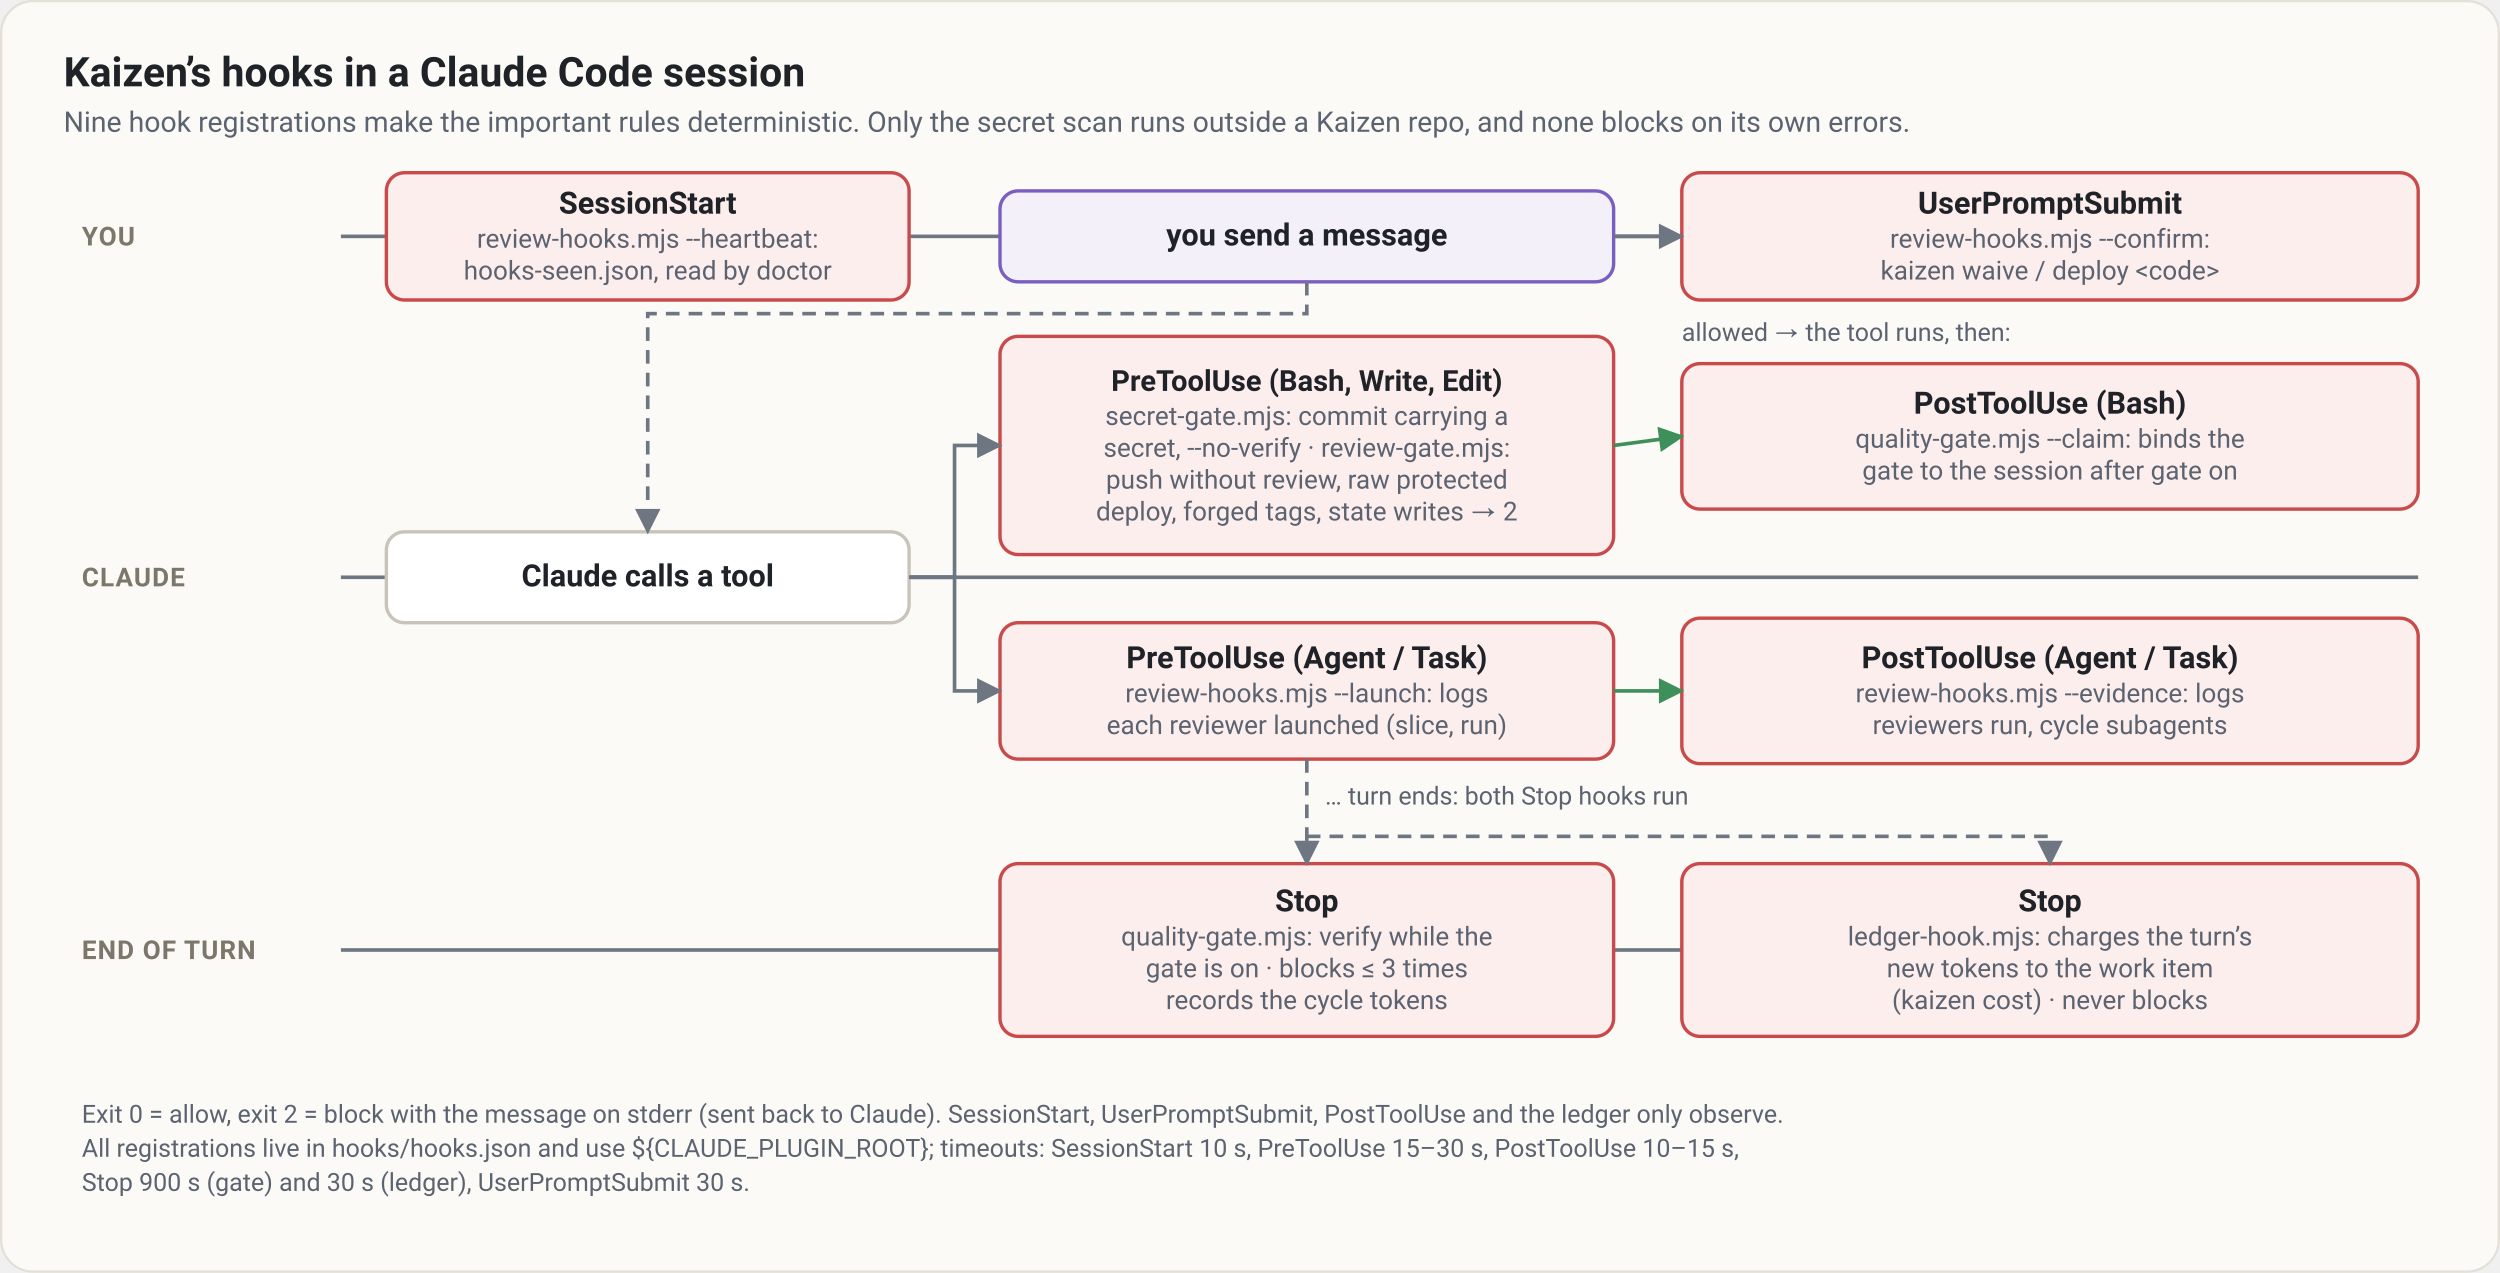
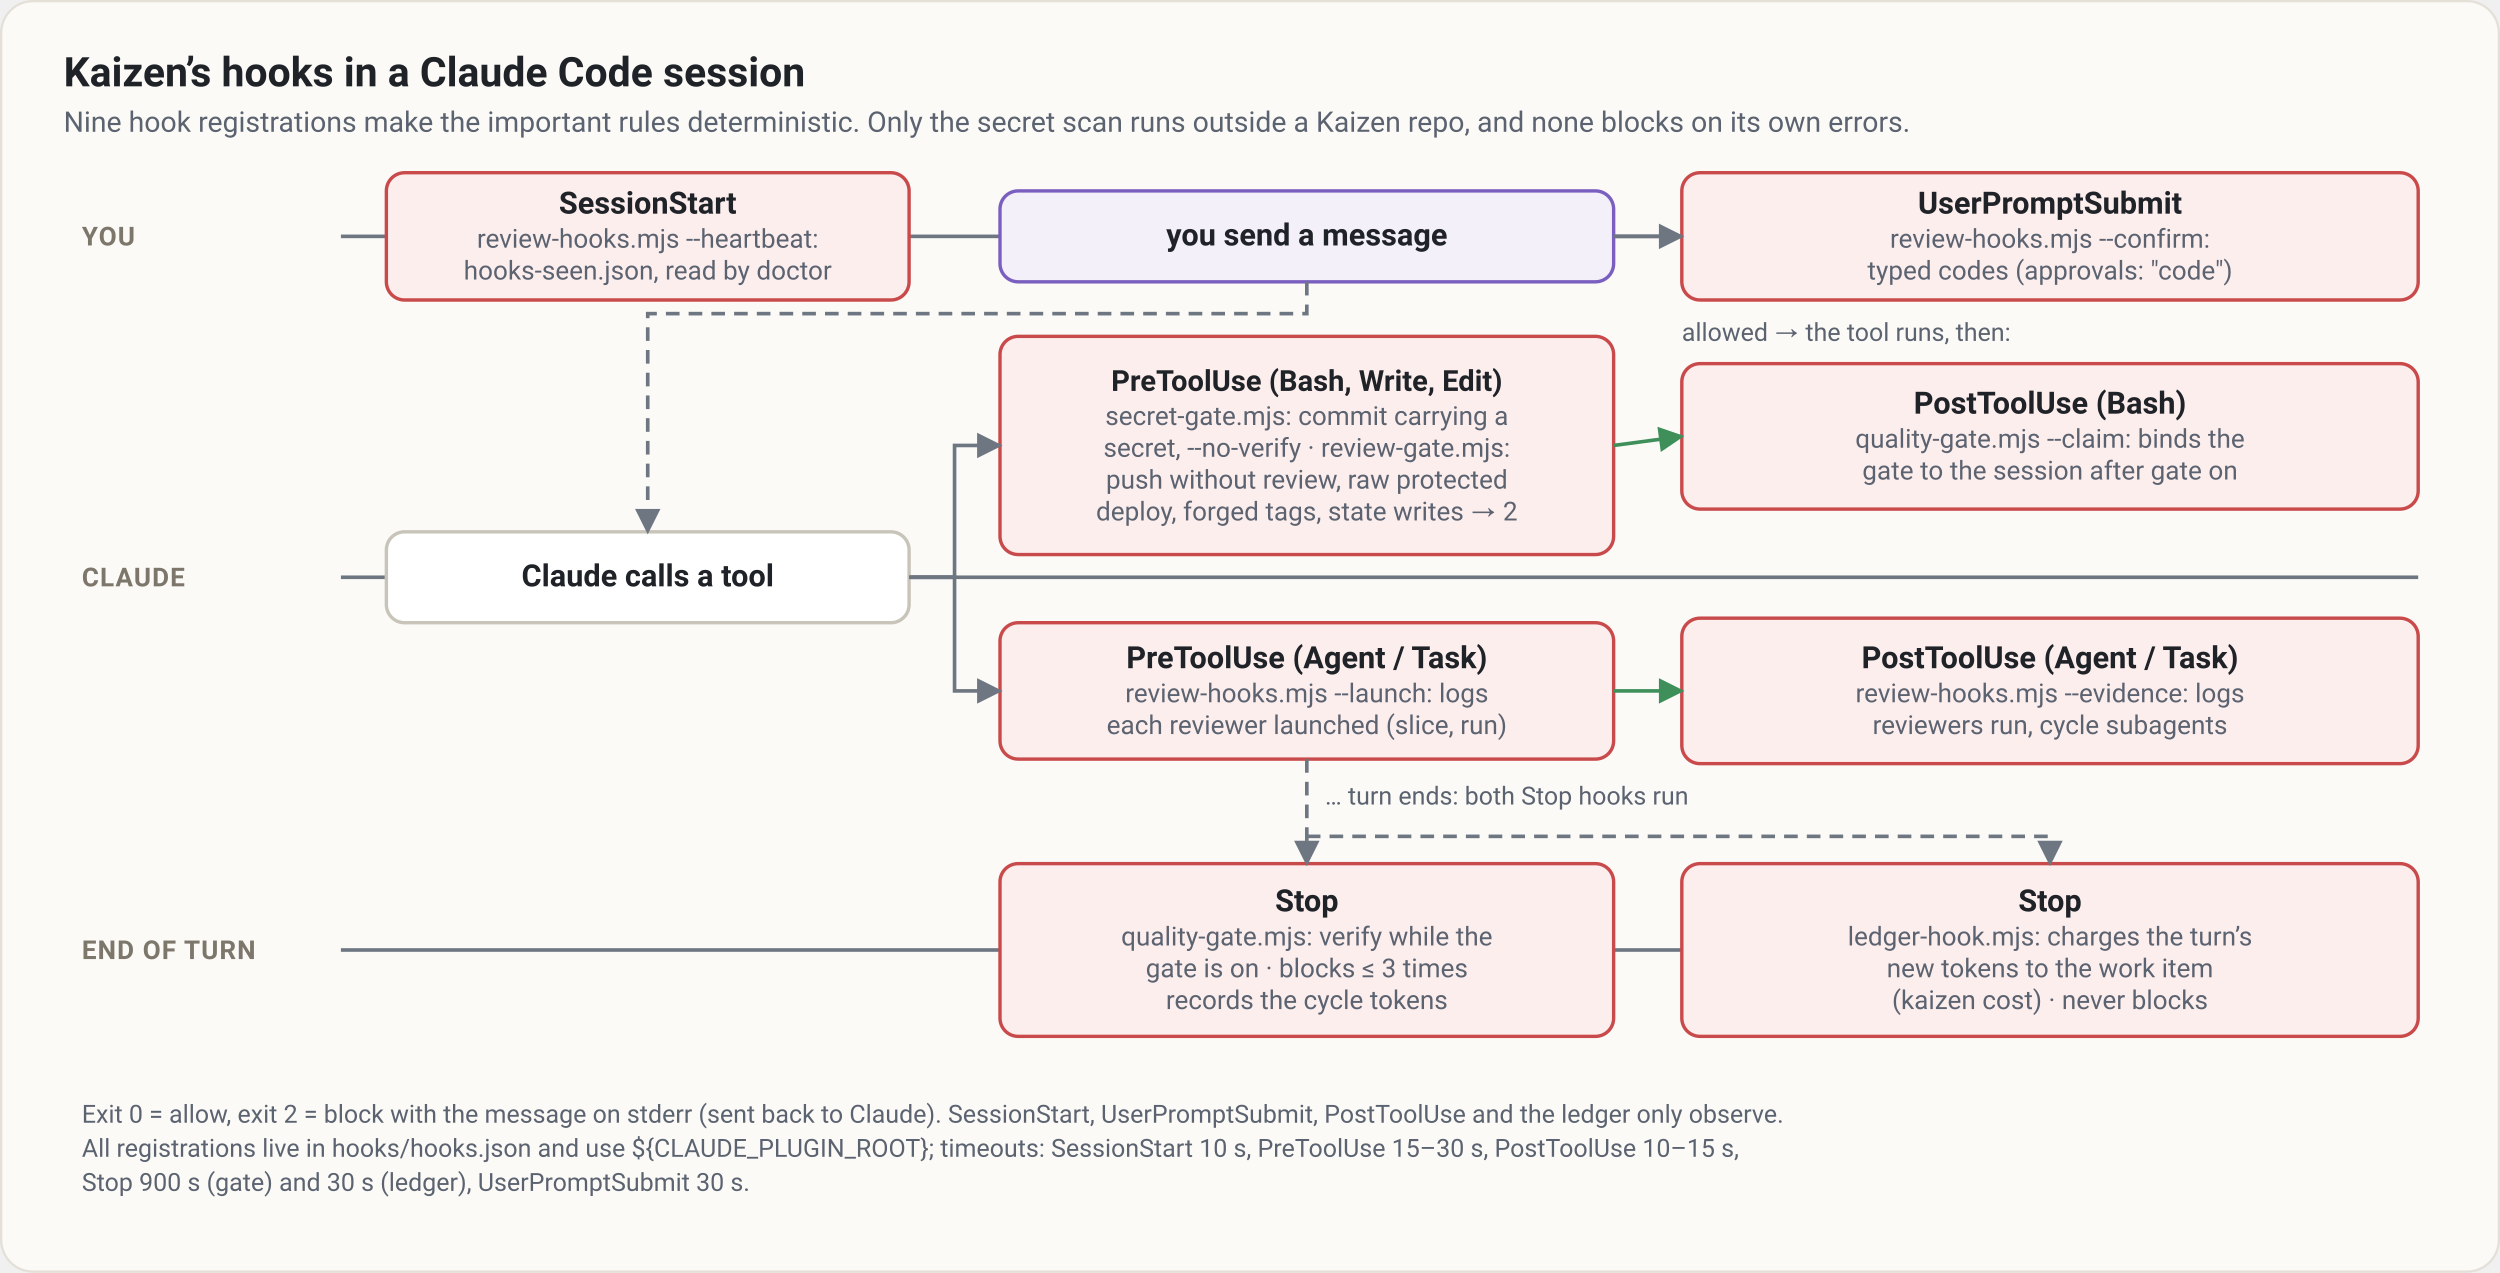
<svg xmlns="http://www.w3.org/2000/svg" width="1100" height="560" viewBox="0 0 1100 560" role="img" aria-labelledby="t d">
  <style>
  .bg { fill: #fbfaf7; stroke: #e4e0d8; }
  text { font-family: ui-sans-serif, system-ui, -apple-system, "Segoe UI", Roboto, Helvetica, Arial, sans-serif; fill: #1f2328; }
  .title { font-size: 18px; font-weight: 700; }
  .desc { font-size: 12.5px; fill: #5c6370; }
  .label { font-size: 13.5px; font-weight: 600; }
  .t12 { font-size: 12px; }
  .sub { font-size: 11.5px; fill: #5c6370; }
  .small { font-size: 11px; fill: #5c6370; }
  .edge { font-size: 11px; fill: #5c6370; }
  .mono { font-family: ui-monospace, SFMono-Regular, Menlo, Consolas, monospace; }
  .skill { fill: #fdf1ea; stroke: #d97757; }
  .ops { fill: #e8f5f4; stroke: #2e8a83; stroke-dasharray: 6 3; }
  .artifact { fill: #edf2fb; stroke: #5b7fbf; }
  .gate { fill: #fdeeee; stroke: #c94a4a; }
  .agent { fill: #ecf6ef; stroke: #3f8f5a; }
  .outside { fill: #f3f0fa; stroke: #7a5fc0; }
  .state { fill: #fff8e1; stroke: #b8901c; }
  .plain { fill: #ffffff; stroke: #c9c4ba; }
  .region { fill: none; stroke: #b9b3a6; stroke-dasharray: 5 4; }
  .regionlabel { font-size: 11.5px; font-weight: 600; fill: #7d776b; letter-spacing: .04em; }
  .band { fill: #fff4dd; stroke: #d6a645; }
  .line { fill: none; stroke: #6e7681; stroke-width: 1.6; }
  .line.accent { stroke: #d97757; }
  .line.bad { stroke: #c94a4a; }
  .line.ok { stroke: #3f8f5a; }
  .line.blue { stroke: #5b7fbf; }
  .dashed { stroke-dasharray: 6 4; }
  .head { fill: #6e7681; }
  .head.accent { fill: #d97757; }
  .head.bad { fill: #c94a4a; }
  .head.ok { fill: #3f8f5a; }
  .head.blue { fill: #5b7fbf; }
  .pill { fill: #ffffff; stroke: none; }
  @media (prefers-color-scheme: dark) {
    .bg { fill: #161b22; stroke: #30363d; }
    text { fill: #e6edf3; }
    .desc, .sub, .small, .edge { fill: #9aa4b0; }
    .skill { fill: #3a2419; stroke: #e08b6c; }
    .ops { fill: #15302e; stroke: #4fb8ae; }
    .artifact { fill: #1b2638; stroke: #7c9fd8; }
    .gate { fill: #3a1d1f; stroke: #e06c6c; }
    .agent { fill: #18301f; stroke: #5fb07a; }
    .outside { fill: #271f3d; stroke: #a08ae0; }
    .state { fill: #33290f; stroke: #d6b043; }
    .plain { fill: #1f2630; stroke: #4a525d; }
    .region { stroke: #5a6270; }
    .regionlabel { fill: #a39d90; }
    .band { fill: #33290f; stroke: #c99a3b; }
    .line { stroke: #9aa4b0; }
    .line.accent { stroke: #e08b6c; }
    .line.bad { stroke: #e06c6c; }
    .line.ok { stroke: #5fb07a; }
    .line.blue { stroke: #7c9fd8; }
    .head { fill: #9aa4b0; }
    .head.accent { fill: #e08b6c; }
    .head.bad { fill: #e06c6c; }
    .head.ok { fill: #5fb07a; }
    .head.blue { fill: #7c9fd8; }
    .pill { fill: #161b22; }
  }
</style>
  <defs>
    <marker id="h-default" viewBox="0 0 10 10" refX="9" refY="5" markerWidth="7" markerHeight="7" orient="auto-start-reverse">
      <path class="head" d="M0,0 L10,5 L0,10 z" />
    </marker>
    <marker id="s-default" viewBox="0 0 10 10" refX="9" refY="5" markerWidth="7" markerHeight="7" orient="auto-start-reverse">
      <path class="head" d="M0,0 L10,5 L0,10 z" />
    </marker>
    <marker id="h-accent" viewBox="0 0 10 10" refX="9" refY="5" markerWidth="7" markerHeight="7" orient="auto-start-reverse">
      <path class="head accent" d="M0,0 L10,5 L0,10 z" />
    </marker>
    <marker id="s-accent" viewBox="0 0 10 10" refX="9" refY="5" markerWidth="7" markerHeight="7" orient="auto-start-reverse">
      <path class="head accent" d="M0,0 L10,5 L0,10 z" />
    </marker>
    <marker id="h-bad" viewBox="0 0 10 10" refX="9" refY="5" markerWidth="7" markerHeight="7" orient="auto-start-reverse">
      <path class="head bad" d="M0,0 L10,5 L0,10 z" />
    </marker>
    <marker id="s-bad" viewBox="0 0 10 10" refX="9" refY="5" markerWidth="7" markerHeight="7" orient="auto-start-reverse">
      <path class="head bad" d="M0,0 L10,5 L0,10 z" />
    </marker>
    <marker id="h-ok" viewBox="0 0 10 10" refX="9" refY="5" markerWidth="7" markerHeight="7" orient="auto-start-reverse">
      <path class="head ok" d="M0,0 L10,5 L0,10 z" />
    </marker>
    <marker id="s-ok" viewBox="0 0 10 10" refX="9" refY="5" markerWidth="7" markerHeight="7" orient="auto-start-reverse">
      <path class="head ok" d="M0,0 L10,5 L0,10 z" />
    </marker>
    <marker id="h-blue" viewBox="0 0 10 10" refX="9" refY="5" markerWidth="7" markerHeight="7" orient="auto-start-reverse">
      <path class="head blue" d="M0,0 L10,5 L0,10 z" />
    </marker>
    <marker id="s-blue" viewBox="0 0 10 10" refX="9" refY="5" markerWidth="7" markerHeight="7" orient="auto-start-reverse">
      <path class="head blue" d="M0,0 L10,5 L0,10 z" />
    </marker>
  </defs>
  <rect class="bg" x="0.5" y="0.5" width="1099" height="559" rx="14" />
  <text class="title" x="28" y="38">Kaizen’s hooks in a Claude Code session</text>
  <text class="desc" x="28" y="58">Nine hook registrations make the important rules deterministic. Only the secret scan runs outside a Kaizen repo, and none blocks on its own errors.</text>
  <text class="regionlabel" x="36" y="108" text-anchor="start">YOU</text>
  <path class="line" d="M150,104 L1064,104" />
  <text class="regionlabel" x="36" y="258" text-anchor="start">CLAUDE</text>
  <path class="line" d="M150,254 L1064,254" />
  <text class="regionlabel" x="36" y="422" text-anchor="start">END OF TURN</text>
  <path class="line" d="M150,418 L1064,418" />
  <rect class="gate" x="170" y="76" width="230" height="56" rx="8" stroke-width="1.5" />
  <text class="label" x="285" y="94" text-anchor="middle">SessionStart</text>
  <text class="sub" x="285" y="109" text-anchor="middle">review-hooks.mjs --heartbeat:</text>
  <text class="sub" x="285" y="123" text-anchor="middle">hooks-seen.json, read by doctor</text>
  <rect class="outside" x="440" y="84" width="270" height="40" rx="8" stroke-width="1.5" />
  <text class="label" x="575" y="108" text-anchor="middle">you send a message</text>
  <rect class="gate" x="740" y="76" width="324" height="56" rx="8" stroke-width="1.5" />
  <text class="label" x="902" y="94" text-anchor="middle">UserPromptSubmit</text>
  <text class="sub" x="902" y="109" text-anchor="middle">review-hooks.mjs --confirm:</text>
-   <text class="sub" x="902" y="123" text-anchor="middle">kaizen waive / deploy &lt;code&gt;</text>
+   <text class="sub" x="902" y="123" text-anchor="middle">typed codes (approvals: "code")</text>
  <path class="line" d="M710,104 L740,104" marker-end="url(#h-default)" />
  <rect class="plain" x="170" y="234" width="230" height="40" rx="8" stroke-width="1.5" />
  <text class="label" x="285" y="258" text-anchor="middle">Claude calls a tool</text>
  <rect class="gate" x="440" y="148" width="270" height="96" rx="8" stroke-width="1.5" />
  <text class="label" x="575" y="172" text-anchor="middle" style="font-size:12.8px">PreToolUse (Bash, Write, Edit)</text>
  <text class="sub" x="575" y="187" text-anchor="middle">secret-gate.mjs: commit carrying a</text>
  <text class="sub" x="575" y="201" text-anchor="middle">secret, --no-verify · review-gate.mjs:</text>
  <text class="sub" x="575" y="215" text-anchor="middle">push without review, raw protected</text>
  <text class="sub" x="575" y="229" text-anchor="middle">deploy, forged tags, state writes → 2</text>
  <rect class="gate" x="440" y="274" width="270" height="60" rx="8" stroke-width="1.5" />
  <text class="label" x="575" y="294" text-anchor="middle">PreToolUse (Agent / Task)</text>
  <text class="sub" x="575" y="309" text-anchor="middle">review-hooks.mjs --launch: logs</text>
  <text class="sub" x="575" y="323" text-anchor="middle">each reviewer launched (slice, run)</text>
  <rect class="gate" x="740" y="160" width="324" height="64" rx="8" stroke-width="1.5" />
  <text class="label" x="902" y="182" text-anchor="middle">PostToolUse (Bash)</text>
  <text class="sub" x="902" y="197" text-anchor="middle">quality-gate.mjs --claim: binds the</text>
  <text class="sub" x="902" y="211" text-anchor="middle">gate to the session after gate on</text>
  <rect class="gate" x="740" y="272" width="324" height="64" rx="8" stroke-width="1.5" />
  <text class="label" x="902" y="294" text-anchor="middle">PostToolUse (Agent / Task)</text>
  <text class="sub" x="902" y="309" text-anchor="middle">review-hooks.mjs --evidence: logs</text>
  <text class="sub" x="902" y="323" text-anchor="middle">reviewers run, cycle subagents</text>
  <path class="line dashed" d="M575,124 L575,138 L285,138 L285,234" marker-end="url(#h-default)" />
  <path class="line" d="M400,254 L420,254 L420,196 L440,196" marker-end="url(#h-default)" />
  <path class="line" d="M400,254 L420,254 L420,304 L440,304" marker-end="url(#h-default)" />
  <path class="line ok" d="M710,196 L740,192" marker-end="url(#h-ok)" />
  <text class="edge" x="740" y="150" text-anchor="start">allowed → the tool runs, then:</text>
  <path class="line ok" d="M710,304 L740,304" marker-end="url(#h-ok)" />
  <rect class="gate" x="440" y="380" width="270" height="76" rx="8" stroke-width="1.5" />
  <text class="label" x="575" y="401" text-anchor="middle">Stop</text>
  <text class="sub" x="575" y="416" text-anchor="middle">quality-gate.mjs: verify while the</text>
  <text class="sub" x="575" y="430" text-anchor="middle">gate is on · blocks ≤ 3 times</text>
  <text class="sub" x="575" y="444" text-anchor="middle">records the cycle tokens</text>
  <rect class="gate" x="740" y="380" width="324" height="76" rx="8" stroke-width="1.5" />
  <text class="label" x="902" y="401" text-anchor="middle">Stop</text>
  <text class="sub" x="902" y="416" text-anchor="middle">ledger-hook.mjs: charges the turn’s</text>
  <text class="sub" x="902" y="430" text-anchor="middle">new tokens to the work item</text>
  <text class="sub" x="902" y="444" text-anchor="middle">(kaizen cost) · never blocks</text>
  <path class="line dashed" d="M575,334 L575,380" marker-end="url(#h-default)" />
  <path class="line dashed" d="M575,368 L902,368 L902,380" marker-end="url(#h-default)" />
  <text class="edge" x="583" y="354" text-anchor="start">… turn ends: both Stop hooks run</text>
  <text class="small" x="36" y="494" text-anchor="start">Exit 0 = allow, exit 2 = block with the message on stderr (sent back to Claude). SessionStart, UserPromptSubmit, PostToolUse and the ledger only observe.</text>
  <text class="small" x="36" y="509" text-anchor="start">All registrations live in hooks/hooks.json and use ${CLAUDE_PLUGIN_ROOT}; timeouts: SessionStart 10 s, PreToolUse 15–30 s, PostToolUse 10–15 s,</text>
  <text class="small" x="36" y="524" text-anchor="start">Stop 900 s (gate) and 30 s (ledger), UserPromptSubmit 30 s.</text>
</svg>
